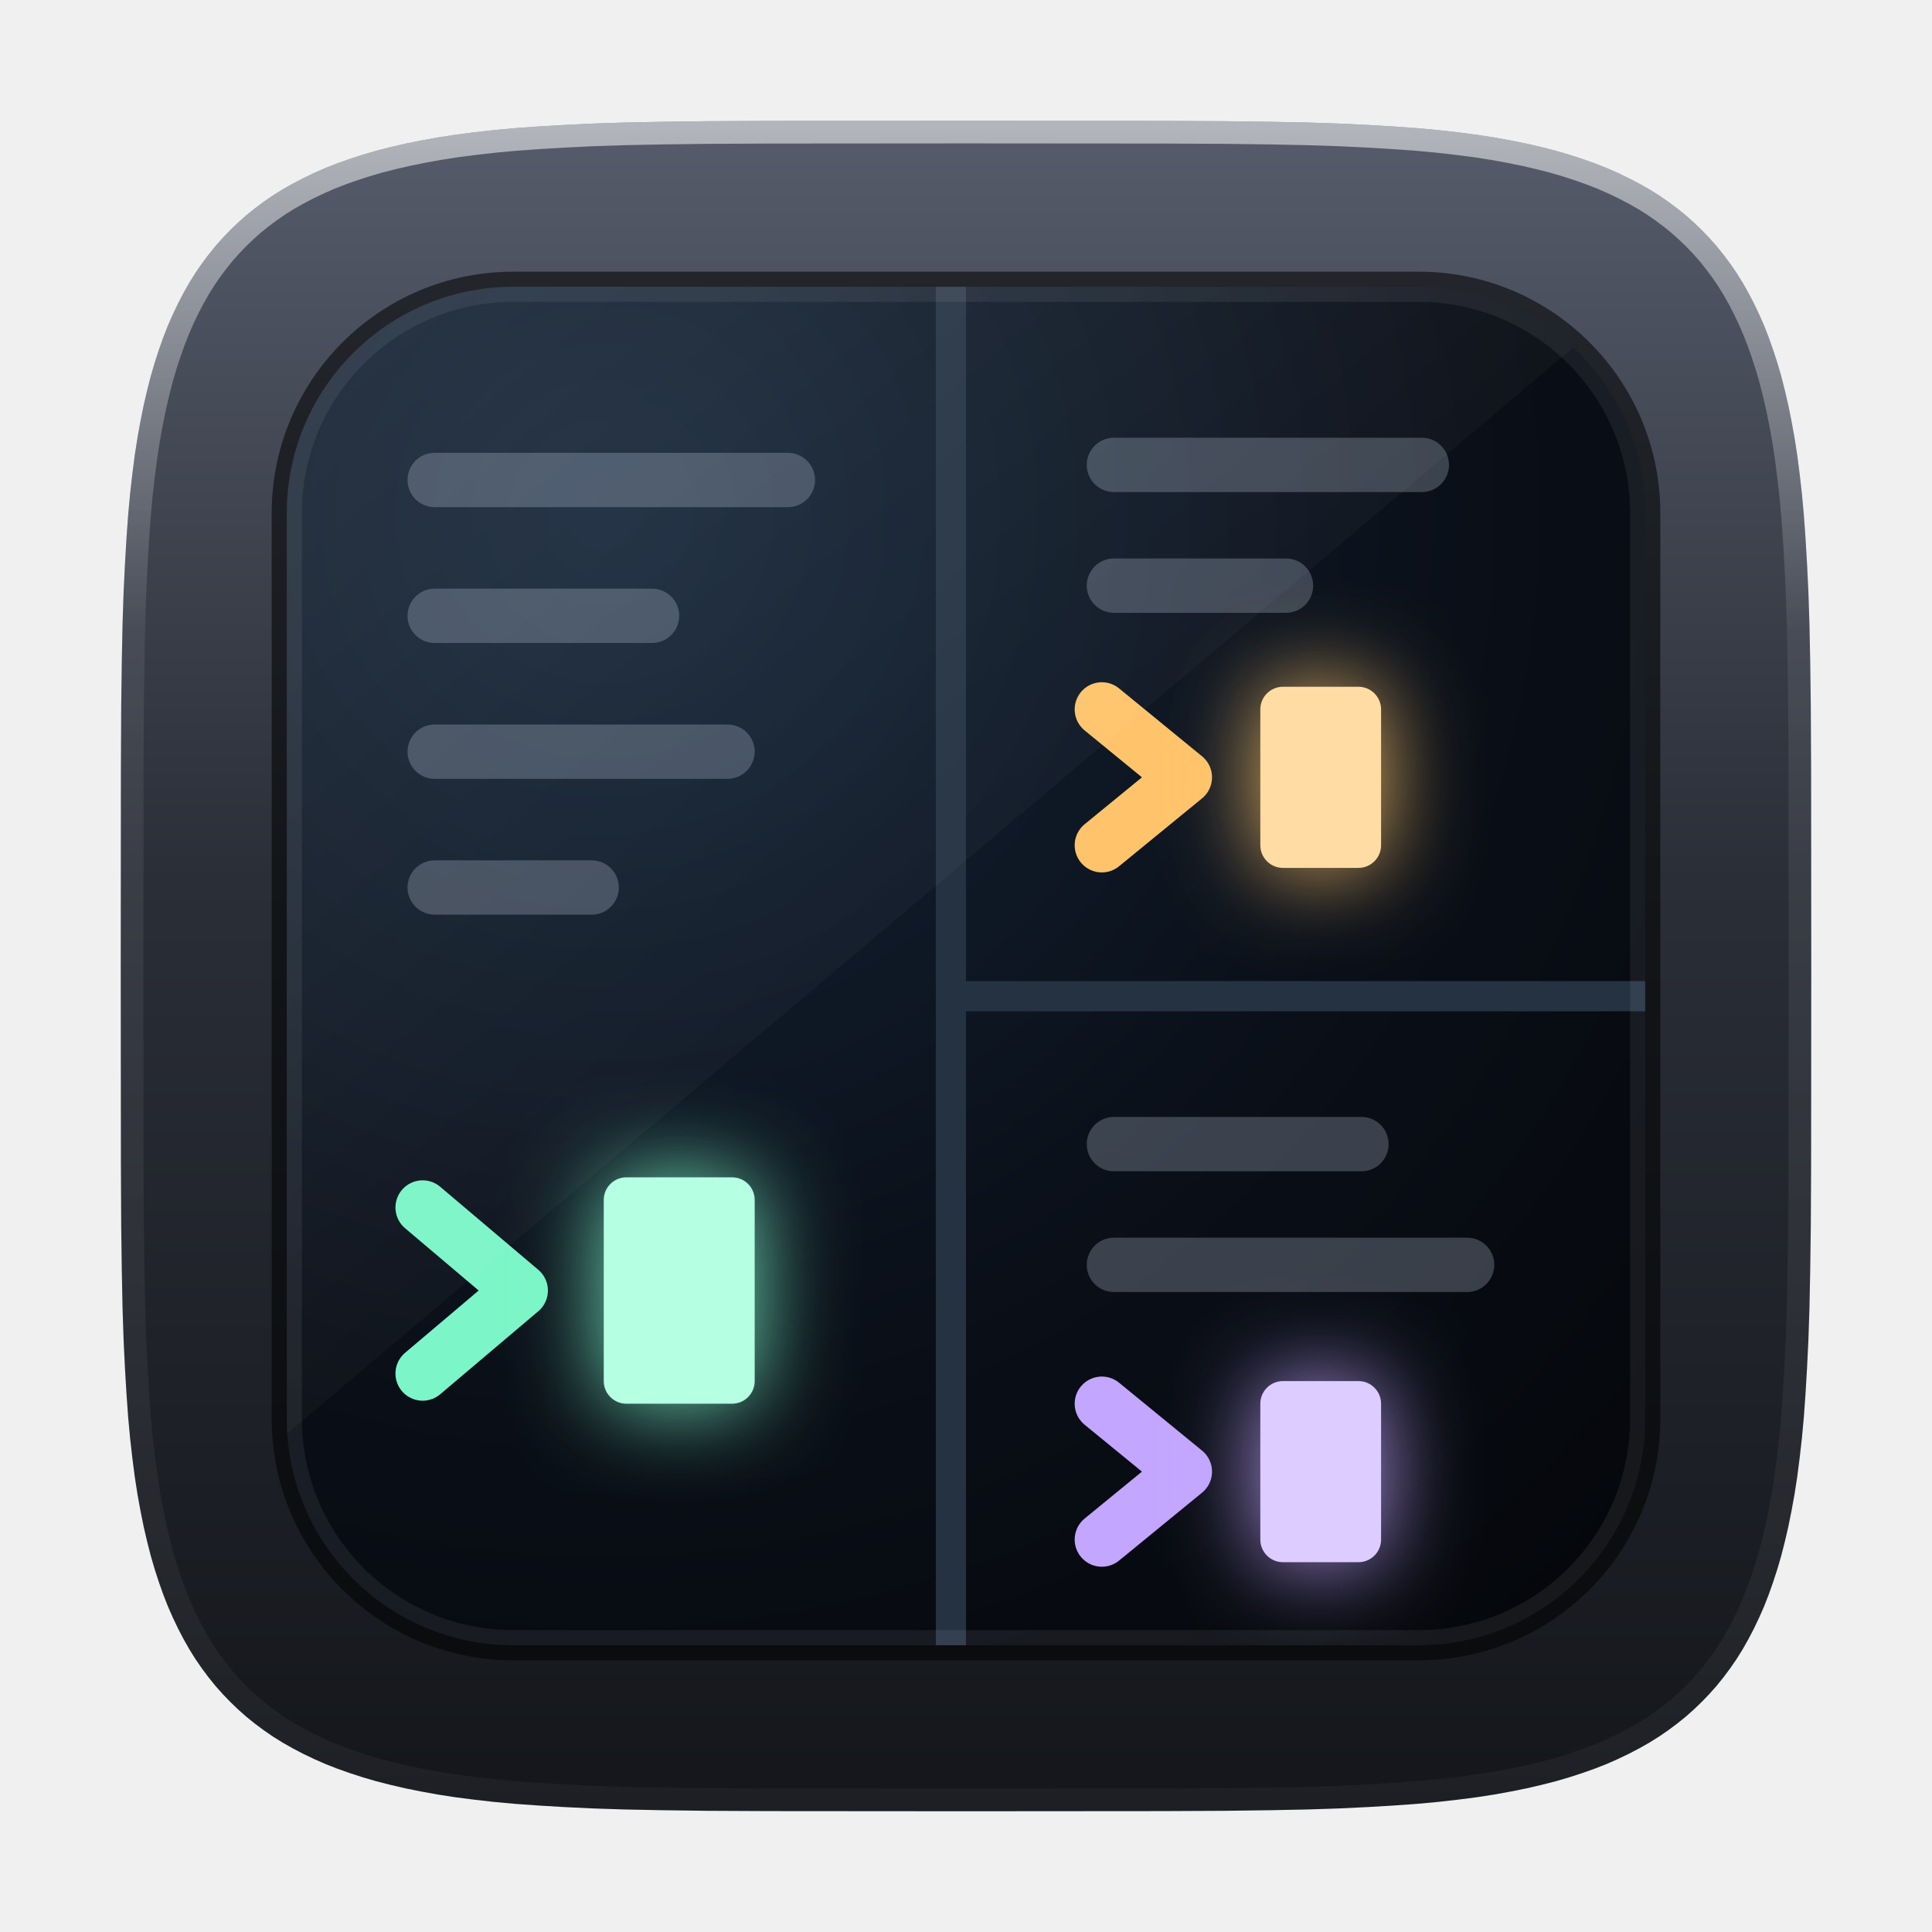
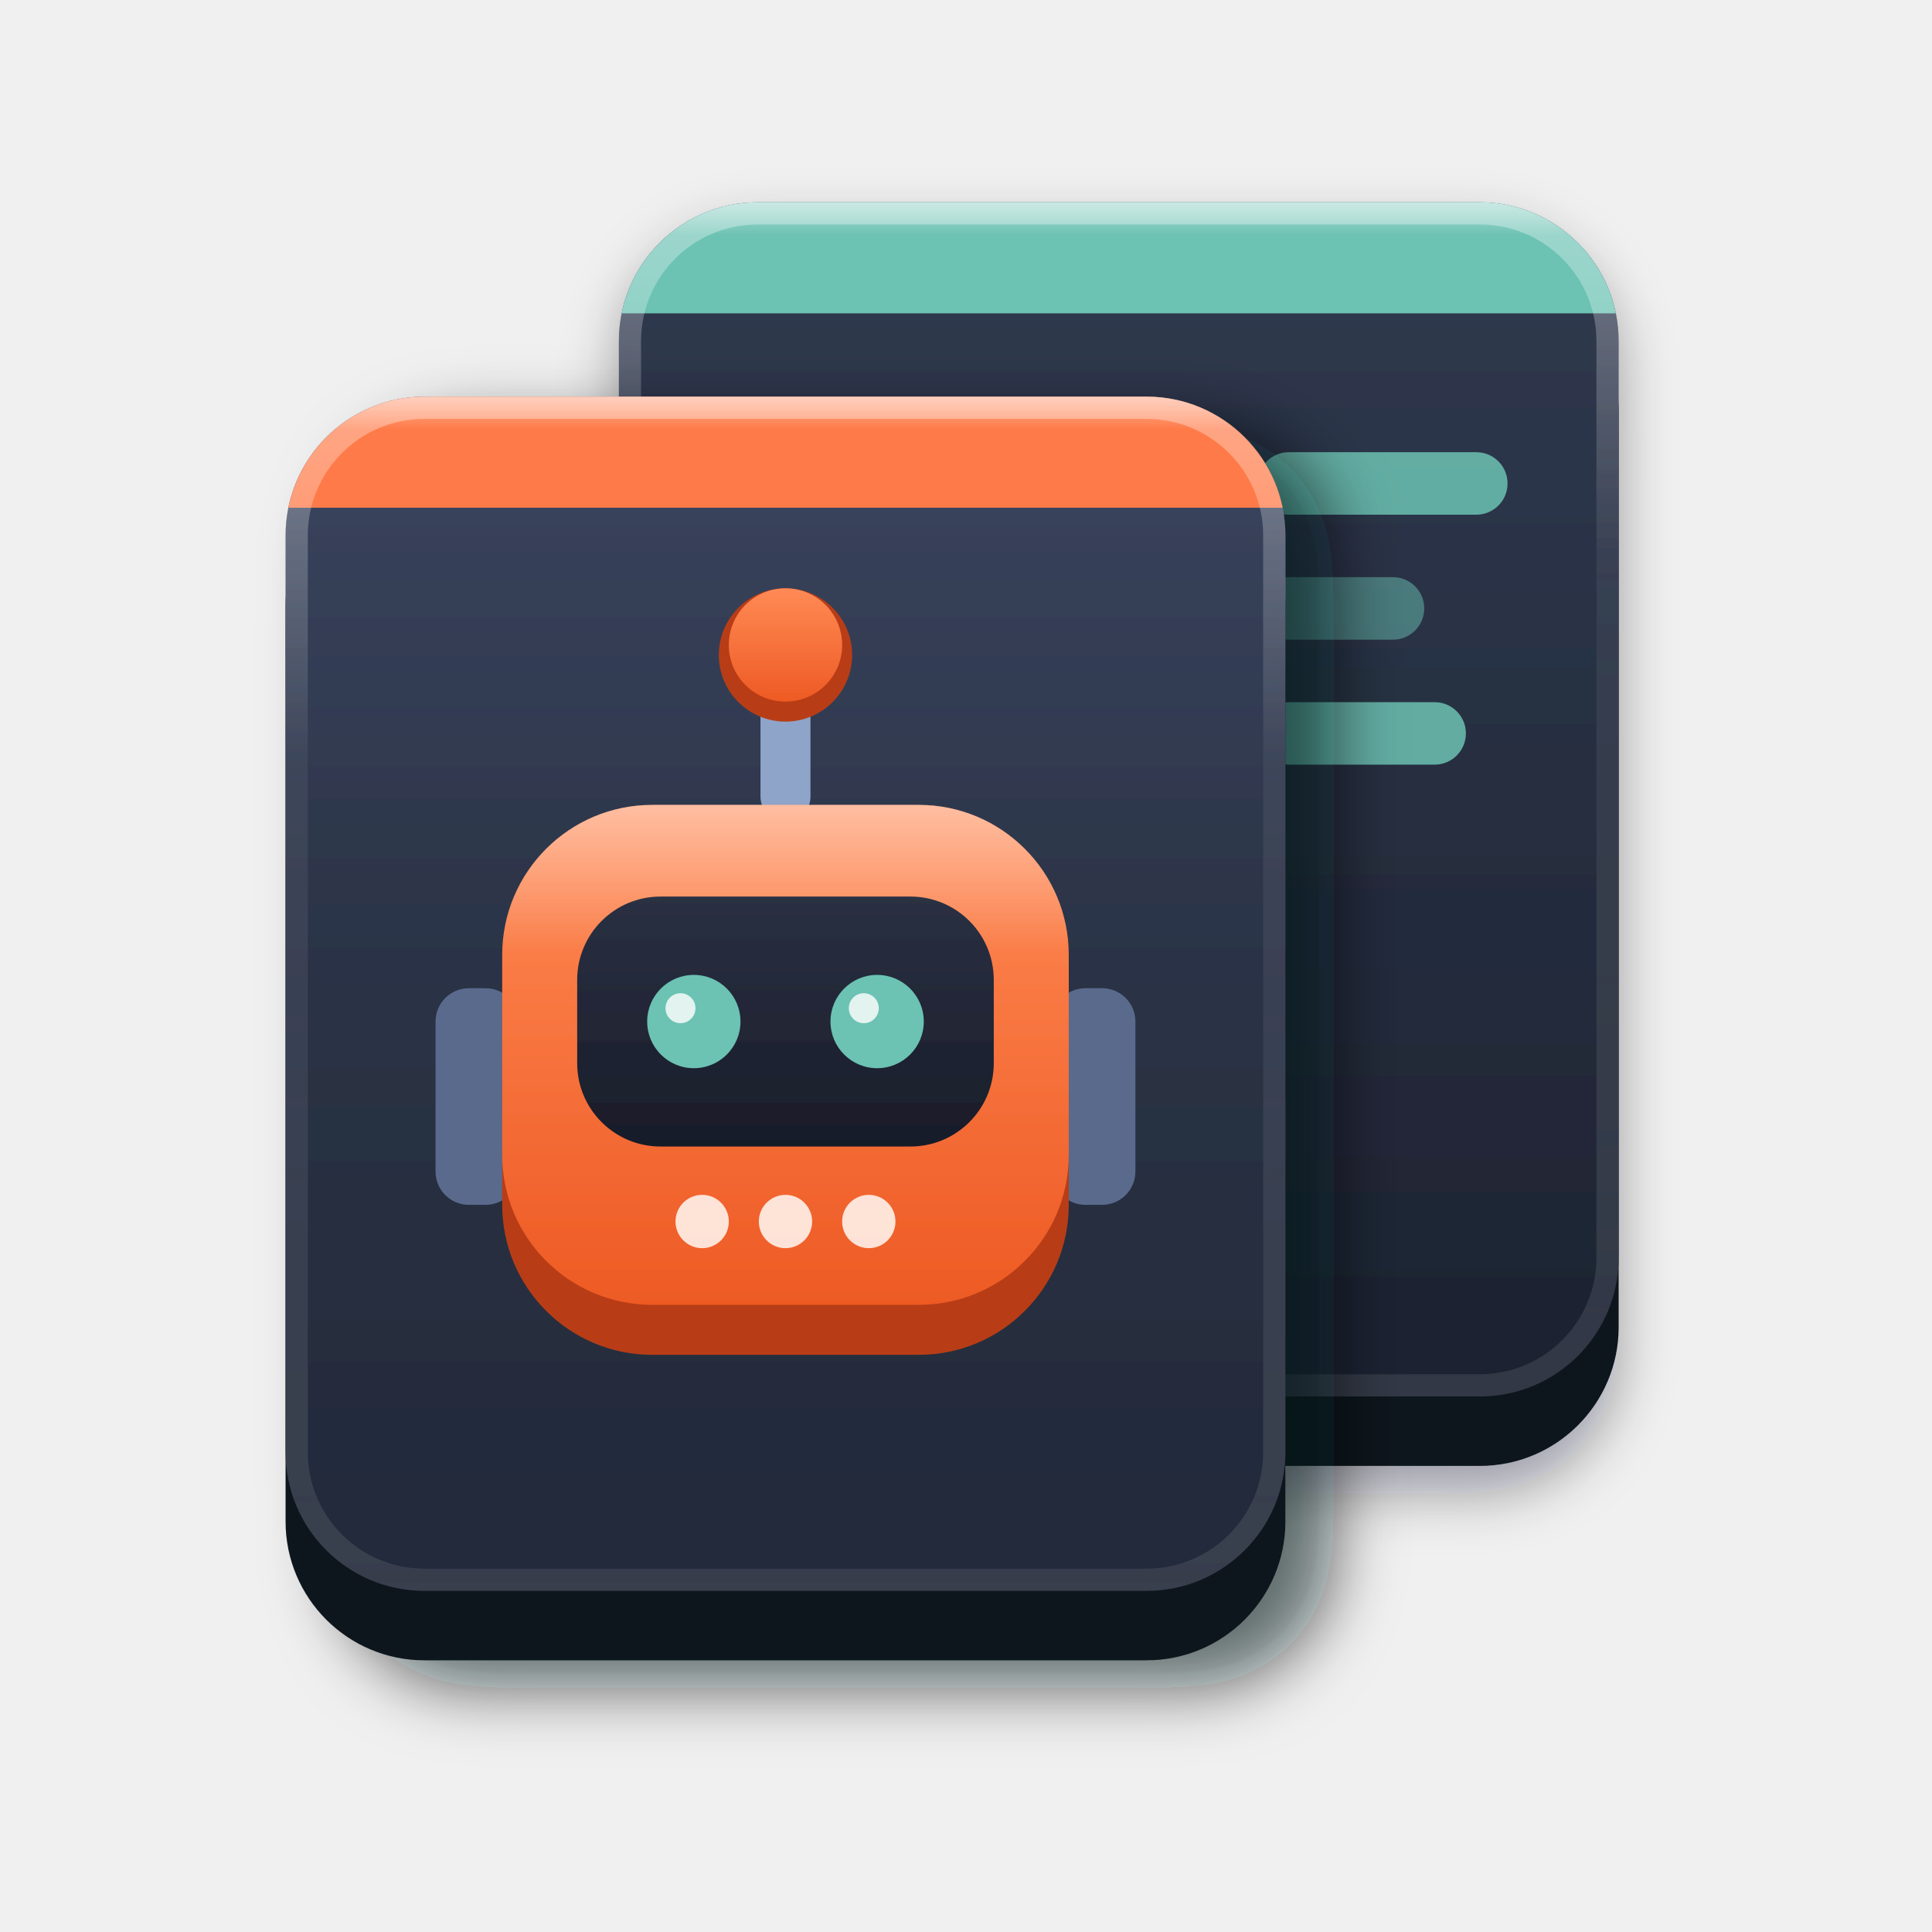
<svg xmlns="http://www.w3.org/2000/svg" role="img" aria-label="cagents" width="128" height="128" viewBox="0 0 128 128">
  <defs>
-     <linearGradient id="bezel" x1="0" y1="8" x2="0" y2="120" gradientUnits="userSpaceOnUse">
-       <stop stop-color="#565C6B" />
-       <stop offset=".45" stop-color="#2A2E37" />
-       <stop offset="1" stop-color="#14161B" />
+     <linearGradient id="coral" x1="0" y1="0" x2="0" y2="1">
+       <stop offset="0" stop-color="#FF8A55" />
+       <stop offset="1" stop-color="#EE5A24" />
    </linearGradient>
-     <linearGradient id="rim" x1="0" y1="8" x2="0" y2="120" gradientUnits="userSpaceOnUse">
-       <stop stop-color="#fff" stop-opacity=".55" />
-       <stop offset=".3" stop-color="#fff" stop-opacity=".08" />
-       <stop offset="1" stop-color="#fff" stop-opacity=".04" />
+     <linearGradient id="screen" x1="0" y1="0" x2="0" y2="1">
+       <stop offset="0" stop-color="#2A3043" />
+       <stop offset="1" stop-color="#181C28" />
    </linearGradient>
-     <radialGradient id="screen" cx="40" cy="34" r="96" gradientUnits="userSpaceOnUse">
-       <stop stop-color="#15263A" />
-       <stop offset=".6" stop-color="#0A0F18" />
-       <stop offset="1" stop-color="#05070B" />
-     </radialGradient>
-     <linearGradient id="glare" x1="18" y1="18" x2="70" y2="80" gradientUnits="userSpaceOnUse">
-       <stop stop-color="#fff" stop-opacity=".10" />
-       <stop offset="1" stop-color="#fff" stop-opacity="0" />
+     <linearGradient id="gloss" x1="0" y1="0" x2="0" y2="1">
+       <stop offset="0" stop-color="#fff" stop-opacity=".45" />
+       <stop offset=".3" stop-color="#fff" stop-opacity="0" />
    </linearGradient>
-     <clipPath id="tile">
-       <path d="M120.00 64.00L119.99 77.04L119.97 81.21L119.93 84.23L119.88 86.69L119.81 88.80L119.72 90.66L119.62 92.34L119.51 93.88L119.38 95.29L119.23 96.61L119.07 97.85L118.89 99.01L118.69 100.11L118.48 101.15L118.25 102.14L118.01 103.08L117.75 103.97L117.47 104.83L117.18 105.65L116.87 106.44L116.54 107.19L116.19 107.92L115.83 108.61L115.45 109.28L115.05 109.92L114.63 110.53L114.19 111.12L113.73 111.69L113.25 112.23L112.75 112.75L112.23 113.25L111.69 113.73L111.12 114.19L110.53 114.63L109.92 115.05L109.28 115.45L108.61 115.83L107.92 116.19L107.19 116.54L106.44 116.87L105.65 117.18L104.83 117.47L103.97 117.75L103.08 118.01L102.14 118.25L101.15 118.48L100.11 118.69L99.01 118.89L97.85 119.07L96.61 119.23L95.29 119.38L93.88 119.51L92.34 119.62L90.66 119.72L88.80 119.81L86.69 119.88L84.23 119.93L81.21 119.97L77.04 119.99L64.00 120.00L50.96 119.99L46.79 119.97L43.77 119.93L41.31 119.88L39.20 119.81L37.34 119.72L35.66 119.62L34.12 119.51L32.71 119.38L31.39 119.23L30.15 119.07L28.99 118.89L27.89 118.69L26.85 118.48L25.86 118.25L24.92 118.01L24.03 117.75L23.17 117.47L22.35 117.18L21.56 116.87L20.81 116.54L20.08 116.19L19.39 115.83L18.72 115.45L18.08 115.05L17.47 114.63L16.88 114.19L16.31 113.73L15.77 113.25L15.25 112.75L14.75 112.23L14.27 111.69L13.81 111.12L13.37 110.53L12.95 109.92L12.55 109.28L12.17 108.61L11.81 107.92L11.46 107.19L11.13 106.44L10.82 105.65L10.53 104.83L10.25 103.97L9.99 103.08L9.75 102.14L9.52 101.15L9.31 100.11L9.11 99.01L8.93 97.85L8.77 96.61L8.62 95.29L8.49 93.88L8.38 92.34L8.28 90.66L8.19 88.80L8.12 86.69L8.07 84.23L8.03 81.21L8.01 77.04L8.00 64.00L8.01 50.96L8.03 46.79L8.07 43.77L8.12 41.31L8.19 39.20L8.28 37.34L8.38 35.66L8.49 34.12L8.62 32.71L8.77 31.39L8.93 30.15L9.11 28.99L9.31 27.89L9.52 26.85L9.75 25.86L9.99 24.92L10.25 24.03L10.53 23.17L10.82 22.35L11.13 21.56L11.46 20.81L11.81 20.08L12.17 19.39L12.55 18.72L12.95 18.08L13.37 17.47L13.81 16.88L14.27 16.31L14.75 15.77L15.25 15.25L15.77 14.75L16.31 14.27L16.88 13.81L17.47 13.37L18.08 12.95L18.72 12.55L19.39 12.17L20.08 11.81L20.81 11.46L21.56 11.13L22.35 10.82L23.17 10.53L24.03 10.25L24.92 9.99L25.86 9.75L26.85 9.52L27.89 9.31L28.99 9.11L30.15 8.93L31.39 8.77L32.71 8.62L34.12 8.49L35.66 8.38L37.34 8.28L39.20 8.19L41.31 8.12L43.77 8.07L46.79 8.03L50.96 8.01L64.00 8.00L77.04 8.01L81.21 8.03L84.23 8.07L86.69 8.12L88.80 8.19L90.66 8.28L92.34 8.38L93.88 8.49L95.29 8.62L96.61 8.77L97.85 8.93L99.01 9.11L100.11 9.31L101.15 9.52L102.14 9.75L103.08 9.99L103.97 10.25L104.83 10.53L105.65 10.82L106.44 11.13L107.19 11.46L107.92 11.81L108.61 12.17L109.28 12.55L109.92 12.95L110.53 13.37L111.12 13.81L111.69 14.27L112.23 14.75L112.75 15.25L113.25 15.77L113.73 16.31L114.19 16.88L114.63 17.47L115.05 18.08L115.45 18.72L115.83 19.39L116.19 20.08L116.54 20.81L116.87 21.56L117.18 22.35L117.47 23.17L117.75 24.03L118.01 24.92L118.25 25.86L118.48 26.85L118.69 27.89L118.89 28.99L119.07 30.15L119.23 31.39L119.38 32.71L119.51 34.12L119.62 35.66L119.72 37.34L119.81 39.20L119.88 41.31L119.93 43.77L119.97 46.79L119.99 50.96Z" />
+     <filter id="sh" x="-20%" y="-20%" width="140%" height="150%">
+       <feDropShadow dx="0" dy="2" stdDeviation="2" flood-color="#0B0D14" flood-opacity=".35" />
+     </filter>
+     <linearGradient id="obs" x1="0" y1="0" x2="0" y2="1">
+       <stop offset="0" stop-color="#3B4660" />
+       <stop offset=".5" stop-color="#2A3245" />
+       <stop offset="1" stop-color="#222939" />
+     </linearGradient>
+     <linearGradient id="rim" x1="0" y1="0" x2="0" y2="1">
+       <stop offset="0" stop-color="#fff" stop-opacity=".34" />
+       <stop offset=".3" stop-color="#fff" stop-opacity=".06" />
+       <stop offset="1" stop-color="#fff" stop-opacity=".1" />
+     </linearGradient>
+     <filter id="sh-r" x="-20%" y="-20%" width="150%" height="150%">
+       <feDropShadow dx="3.5" dy="2" stdDeviation="2.4" flood-color="#05070C" flood-opacity=".6" />
+     </filter>
+     <linearGradient id="obs-back" x1="0" y1="0" x2="0" y2="1">
+       <stop offset="0" stop-color="#303A50" />
+       <stop offset="1" stop-color="#1C2230" />
+     </linearGradient>
+   </defs>
+   <g transform="translate(64 64) scale(.92) translate(-65 -69)">
+     <clipPath id="clip-back">
+       <rect x="40" y="14" width="72" height="86" rx="10" />
    </clipPath>
-     <clipPath id="glass">
-       <rect x="19" y="19" width="90" height="90" rx="15" />
+     <g filter="url(#sh)">
+       <rect x="40" y="19" width="72" height="86" rx="10" fill="#11151F" />
+       <rect x="40" y="14" width="72" height="86" rx="10" fill="url(#obs-back)" />
+       <rect x="40" y="14" width="72" height="8" fill="#6CC2B3" clip-path="url(#clip-back)" />
+       <rect x="40" y="14" width="72" height="8" fill="url(#gloss)" clip-path="url(#clip-back)" />
+       <rect x="40.8" y="14.8" width="70.4" height="84.4" rx="9.2" fill="none" stroke="url(#rim)" stroke-width="1.6" />
+       <rect x="86" y="32" width="18" height="4.5" rx="2.25" fill="#6CC2B3" opacity="0.85" />
+       <rect x="86" y="41" width="12" height="4.5" rx="2.25" fill="#6CC2B3" opacity="0.5" />
+       <rect x="86" y="50" width="15" height="4.5" rx="2.25" fill="#6CC2B3" opacity="0.85" />
+     </g>
+     <clipPath id="clip-front">
+       <rect x="16" y="28" width="72" height="86" rx="10" />
    </clipPath>
-     <filter id="glow" x="-1" y="-1" width="3" height="3">
-       <feGaussianBlur stdDeviation="3" />
-     </filter>
-   </defs>
-   <path d="M120.00 64.00L119.99 77.04L119.97 81.21L119.93 84.23L119.88 86.69L119.81 88.80L119.72 90.66L119.62 92.34L119.51 93.88L119.38 95.29L119.23 96.61L119.07 97.85L118.89 99.01L118.69 100.11L118.48 101.15L118.25 102.14L118.01 103.08L117.75 103.97L117.47 104.83L117.18 105.65L116.87 106.44L116.54 107.19L116.19 107.92L115.83 108.61L115.45 109.28L115.05 109.92L114.63 110.53L114.19 111.12L113.73 111.69L113.25 112.23L112.75 112.75L112.23 113.25L111.69 113.73L111.12 114.19L110.53 114.63L109.92 115.05L109.28 115.45L108.61 115.83L107.92 116.19L107.19 116.54L106.44 116.87L105.65 117.18L104.83 117.47L103.97 117.75L103.08 118.01L102.14 118.25L101.15 118.48L100.11 118.69L99.01 118.89L97.85 119.07L96.61 119.23L95.29 119.38L93.88 119.51L92.34 119.62L90.66 119.72L88.80 119.81L86.69 119.88L84.23 119.93L81.21 119.97L77.04 119.99L64.00 120.00L50.96 119.99L46.79 119.97L43.77 119.93L41.31 119.88L39.20 119.81L37.34 119.72L35.66 119.62L34.12 119.51L32.71 119.38L31.39 119.23L30.15 119.07L28.99 118.89L27.89 118.69L26.85 118.48L25.86 118.25L24.92 118.01L24.03 117.75L23.17 117.47L22.35 117.18L21.56 116.87L20.81 116.54L20.08 116.19L19.39 115.83L18.72 115.45L18.08 115.05L17.47 114.63L16.88 114.19L16.31 113.73L15.77 113.25L15.25 112.75L14.75 112.23L14.27 111.69L13.81 111.12L13.37 110.53L12.95 109.92L12.55 109.28L12.17 108.61L11.81 107.92L11.46 107.19L11.13 106.44L10.82 105.65L10.53 104.83L10.25 103.97L9.99 103.08L9.75 102.14L9.52 101.15L9.31 100.11L9.11 99.01L8.93 97.85L8.77 96.61L8.62 95.29L8.49 93.88L8.38 92.34L8.28 90.66L8.19 88.80L8.12 86.69L8.07 84.23L8.03 81.21L8.01 77.04L8.00 64.00L8.01 50.96L8.03 46.79L8.07 43.77L8.12 41.31L8.19 39.20L8.28 37.34L8.38 35.66L8.49 34.12L8.62 32.71L8.77 31.39L8.93 30.15L9.11 28.99L9.31 27.89L9.52 26.85L9.75 25.86L9.99 24.92L10.25 24.03L10.53 23.17L10.82 22.35L11.13 21.56L11.46 20.81L11.81 20.08L12.17 19.39L12.55 18.72L12.95 18.08L13.37 17.47L13.81 16.88L14.27 16.31L14.75 15.77L15.25 15.25L15.77 14.75L16.31 14.27L16.88 13.81L17.47 13.37L18.08 12.95L18.72 12.55L19.39 12.17L20.08 11.81L20.81 11.46L21.56 11.13L22.35 10.82L23.17 10.53L24.03 10.25L24.92 9.99L25.86 9.75L26.85 9.52L27.89 9.31L28.99 9.11L30.15 8.93L31.39 8.77L32.71 8.62L34.12 8.49L35.66 8.38L37.34 8.28L39.20 8.19L41.31 8.12L43.77 8.07L46.79 8.03L50.96 8.01L64.00 8.00L77.04 8.01L81.21 8.03L84.23 8.07L86.69 8.12L88.80 8.19L90.66 8.28L92.34 8.38L93.88 8.49L95.29 8.62L96.61 8.77L97.85 8.93L99.01 9.11L100.11 9.31L101.15 9.52L102.14 9.75L103.08 9.99L103.97 10.25L104.83 10.53L105.65 10.82L106.44 11.13L107.19 11.46L107.92 11.81L108.61 12.17L109.28 12.55L109.92 12.95L110.53 13.37L111.12 13.81L111.69 14.27L112.23 14.75L112.75 15.25L113.25 15.77L113.73 16.31L114.19 16.88L114.63 17.47L115.05 18.08L115.45 18.72L115.83 19.39L116.19 20.08L116.54 20.81L116.87 21.56L117.18 22.35L117.47 23.17L117.75 24.03L118.01 24.92L118.25 25.86L118.48 26.85L118.69 27.89L118.89 28.99L119.07 30.15L119.23 31.39L119.38 32.71L119.51 34.12L119.62 35.66L119.72 37.34L119.81 39.20L119.88 41.31L119.93 43.77L119.97 46.79L119.99 50.96Z" fill="url(#bezel)" />
-   <path d="M120.00 64.00L119.99 77.04L119.97 81.21L119.93 84.23L119.88 86.69L119.81 88.80L119.72 90.66L119.62 92.34L119.51 93.88L119.38 95.29L119.23 96.61L119.07 97.85L118.89 99.01L118.69 100.11L118.48 101.15L118.25 102.14L118.01 103.08L117.75 103.97L117.47 104.83L117.18 105.65L116.87 106.44L116.54 107.19L116.19 107.92L115.83 108.61L115.45 109.28L115.05 109.92L114.63 110.53L114.19 111.12L113.73 111.69L113.25 112.23L112.75 112.75L112.23 113.25L111.69 113.73L111.12 114.19L110.53 114.63L109.92 115.05L109.28 115.45L108.61 115.83L107.92 116.19L107.19 116.54L106.44 116.87L105.65 117.18L104.83 117.47L103.97 117.75L103.08 118.01L102.14 118.25L101.15 118.48L100.11 118.69L99.01 118.89L97.85 119.07L96.61 119.23L95.29 119.38L93.88 119.51L92.34 119.62L90.66 119.72L88.80 119.81L86.69 119.88L84.23 119.93L81.21 119.97L77.04 119.99L64.00 120.00L50.96 119.99L46.79 119.97L43.77 119.93L41.31 119.88L39.20 119.81L37.34 119.72L35.66 119.62L34.12 119.51L32.71 119.38L31.39 119.23L30.15 119.07L28.99 118.89L27.89 118.69L26.85 118.48L25.86 118.25L24.92 118.01L24.03 117.75L23.17 117.47L22.35 117.18L21.56 116.87L20.81 116.54L20.08 116.19L19.39 115.83L18.72 115.45L18.08 115.05L17.47 114.63L16.88 114.19L16.31 113.73L15.77 113.25L15.25 112.75L14.75 112.23L14.27 111.69L13.81 111.12L13.37 110.53L12.95 109.92L12.55 109.28L12.17 108.61L11.81 107.92L11.46 107.19L11.13 106.44L10.82 105.65L10.53 104.83L10.25 103.97L9.99 103.08L9.75 102.14L9.52 101.15L9.31 100.11L9.11 99.01L8.93 97.85L8.77 96.61L8.62 95.29L8.49 93.88L8.38 92.34L8.28 90.66L8.19 88.80L8.12 86.69L8.07 84.23L8.03 81.21L8.01 77.04L8.00 64.00L8.01 50.96L8.03 46.79L8.07 43.77L8.12 41.31L8.19 39.20L8.28 37.34L8.38 35.66L8.49 34.12L8.62 32.71L8.77 31.39L8.93 30.15L9.11 28.99L9.31 27.89L9.52 26.85L9.75 25.86L9.99 24.92L10.25 24.03L10.53 23.17L10.82 22.35L11.13 21.56L11.46 20.81L11.81 20.08L12.17 19.39L12.55 18.72L12.95 18.08L13.37 17.47L13.81 16.88L14.27 16.31L14.75 15.77L15.25 15.25L15.77 14.75L16.31 14.27L16.88 13.81L17.47 13.37L18.08 12.95L18.72 12.55L19.39 12.17L20.08 11.81L20.81 11.46L21.56 11.13L22.35 10.82L23.17 10.53L24.03 10.25L24.92 9.99L25.86 9.75L26.85 9.52L27.89 9.31L28.99 9.11L30.15 8.93L31.39 8.77L32.71 8.62L34.12 8.49L35.66 8.38L37.34 8.28L39.20 8.19L41.31 8.12L43.77 8.07L46.79 8.03L50.96 8.01L64.00 8.00L77.04 8.01L81.21 8.03L84.23 8.07L86.69 8.12L88.80 8.19L90.66 8.28L92.34 8.38L93.88 8.49L95.29 8.62L96.61 8.77L97.85 8.93L99.01 9.11L100.11 9.31L101.15 9.52L102.14 9.75L103.08 9.99L103.97 10.25L104.83 10.53L105.65 10.82L106.44 11.13L107.19 11.46L107.92 11.81L108.61 12.17L109.28 12.55L109.92 12.95L110.53 13.37L111.12 13.81L111.69 14.27L112.23 14.75L112.75 15.25L113.25 15.77L113.73 16.31L114.19 16.88L114.63 17.47L115.05 18.08L115.45 18.72L115.83 19.39L116.19 20.08L116.54 20.81L116.87 21.56L117.18 22.35L117.47 23.17L117.75 24.03L118.01 24.92L118.25 25.86L118.48 26.85L118.69 27.89L118.89 28.99L119.07 30.15L119.23 31.39L119.38 32.71L119.51 34.12L119.62 35.66L119.72 37.34L119.81 39.20L119.88 41.31L119.93 43.77L119.97 46.79L119.99 50.96Z" fill="none" stroke="url(#rim)" stroke-width="3" clip-path="url(#tile)" />
-   <rect x="18" y="18" width="92" height="92" rx="16" fill="#000" fill-opacity=".55" />
-   <rect x="19" y="19" width="90" height="90" rx="15" fill="url(#screen)" />
-   <g clip-path="url(#glass)">
-     <path d="M63 19v90M63 66h46" stroke="#243242" stroke-width="2" />
-     <g fill="#C9D6E6" fill-opacity=".26">
-       <rect x="27" y="30" width="27" height="3.6" rx="1.8" />
-       <rect x="27" y="39" width="18" height="3.6" rx="1.8" />
-       <rect x="27" y="48" width="23" height="3.6" rx="1.8" />
-       <rect x="27" y="57" width="14" height="3.6" rx="1.8" />
-       <rect x="72" y="29" width="24" height="3.6" rx="1.8" />
-       <rect x="72" y="37" width="15" height="3.6" rx="1.8" />
-       <rect x="72" y="74" width="20" height="3.6" rx="1.8" />
-       <rect x="72" y="82" width="27" height="3.6" rx="1.8" />
+     <g filter="url(#sh-r)">
+       <rect x="16" y="33" width="72" height="86" rx="10" fill="#11151F" />
+       <rect x="16" y="28" width="72" height="86" rx="10" fill="url(#obs)" />
+       <rect x="16" y="28" width="72" height="8" fill="#FF7A48" clip-path="url(#clip-front)" />
+       <rect x="16" y="28" width="72" height="8" fill="url(#gloss)" clip-path="url(#clip-front)" />
+       <rect x="16.8" y="28.8" width="70.4" height="84.4" rx="9.2" fill="none" stroke="url(#rim)" stroke-width="1.6" />
+       <g transform="translate(52.0 79.0) scale(1.2)" opacity="1.0">
+         <rect x="-1.5" y="-27" width="3" height="10" rx="1.5" fill="#8EA4C8" />
+         <circle cx="0" cy="-27" r="4" fill="#B83D16" />
+         <circle cx="0" cy="-27.6" r="3.4" fill="url(#coral)" />
+         <rect x="-21" y="-7" width="5" height="13" rx="2" fill="#5A6B8C" />
+         <rect x="16" y="-7" width="5" height="13" rx="2" fill="#5A6B8C" />
+         <rect x="-17" y="-15" width="34" height="30" rx="9" fill="#B83D16" />
+         <rect x="-17" y="-18" width="34" height="30" rx="9" fill="url(#coral)" />
+         <rect x="-17" y="-18" width="34" height="30" rx="9" fill="url(#gloss)" />
+         <rect x="-12.5" y="-12.5" width="25" height="15" rx="5" fill="url(#screen)" />
+         <circle cx="-5.5" cy="-5" r="2.8" fill="#6CC2B3" />
+         <circle cx="5.5" cy="-5" r="2.8" fill="#6CC2B3" />
+         <circle cx="-6.3" cy="-5.8" r=".9" fill="#fff" opacity=".8" />
+         <circle cx="4.7" cy="-5.8" r=".9" fill="#fff" opacity=".8" />
+         <circle cx="-5" cy="7" r="1.6" fill="#FFF1EA" opacity=".9" />
+         <circle cx="0" cy="7" r="1.6" fill="#FFF1EA" opacity=".9" />
+         <circle cx="5" cy="7" r="1.6" fill="#FFF1EA" opacity=".9" />
+       </g>
    </g>
-     <g fill="none" stroke-width="3.6" stroke-linecap="round" stroke-linejoin="round">
-       <path d="M28 80l6.5 5.5L28 91" stroke="#7CF5C8" />
-       <path d="M73 47l5.5 4.5L73 56" stroke="#FFC46B" />
-       <path d="M73 93l5.5 4.5L73 102" stroke="#C3A6FF" />
-     </g>
-     <g filter="url(#glow)" opacity=".9">
-       <rect x="40" y="78" width="10" height="15" rx="1.5" fill="#7CF5C8" />
-       <rect x="83.5" y="45.5" width="8" height="12" rx="1.5" fill="#FFC46B" />
-       <rect x="83.5" y="91.5" width="8" height="12" rx="1.5" fill="#C3A6FF" />
-     </g>
-     <rect x="40" y="78" width="10" height="15" rx="1.5" fill="#B5FFE3" />
-     <rect x="83.5" y="45.5" width="8" height="12" rx="1.5" fill="#FFDCA3" />
-     <rect x="83.5" y="91.5" width="8" height="12" rx="1.5" fill="#DDCCFF" />
-     <path d="M19 19h90L19 95Z" fill="url(#glare)" />
  </g>
-   <rect x="19.5" y="19.5" width="89" height="89" rx="14.5" fill="none" stroke="#fff" stroke-opacity=".07" />
</svg>
